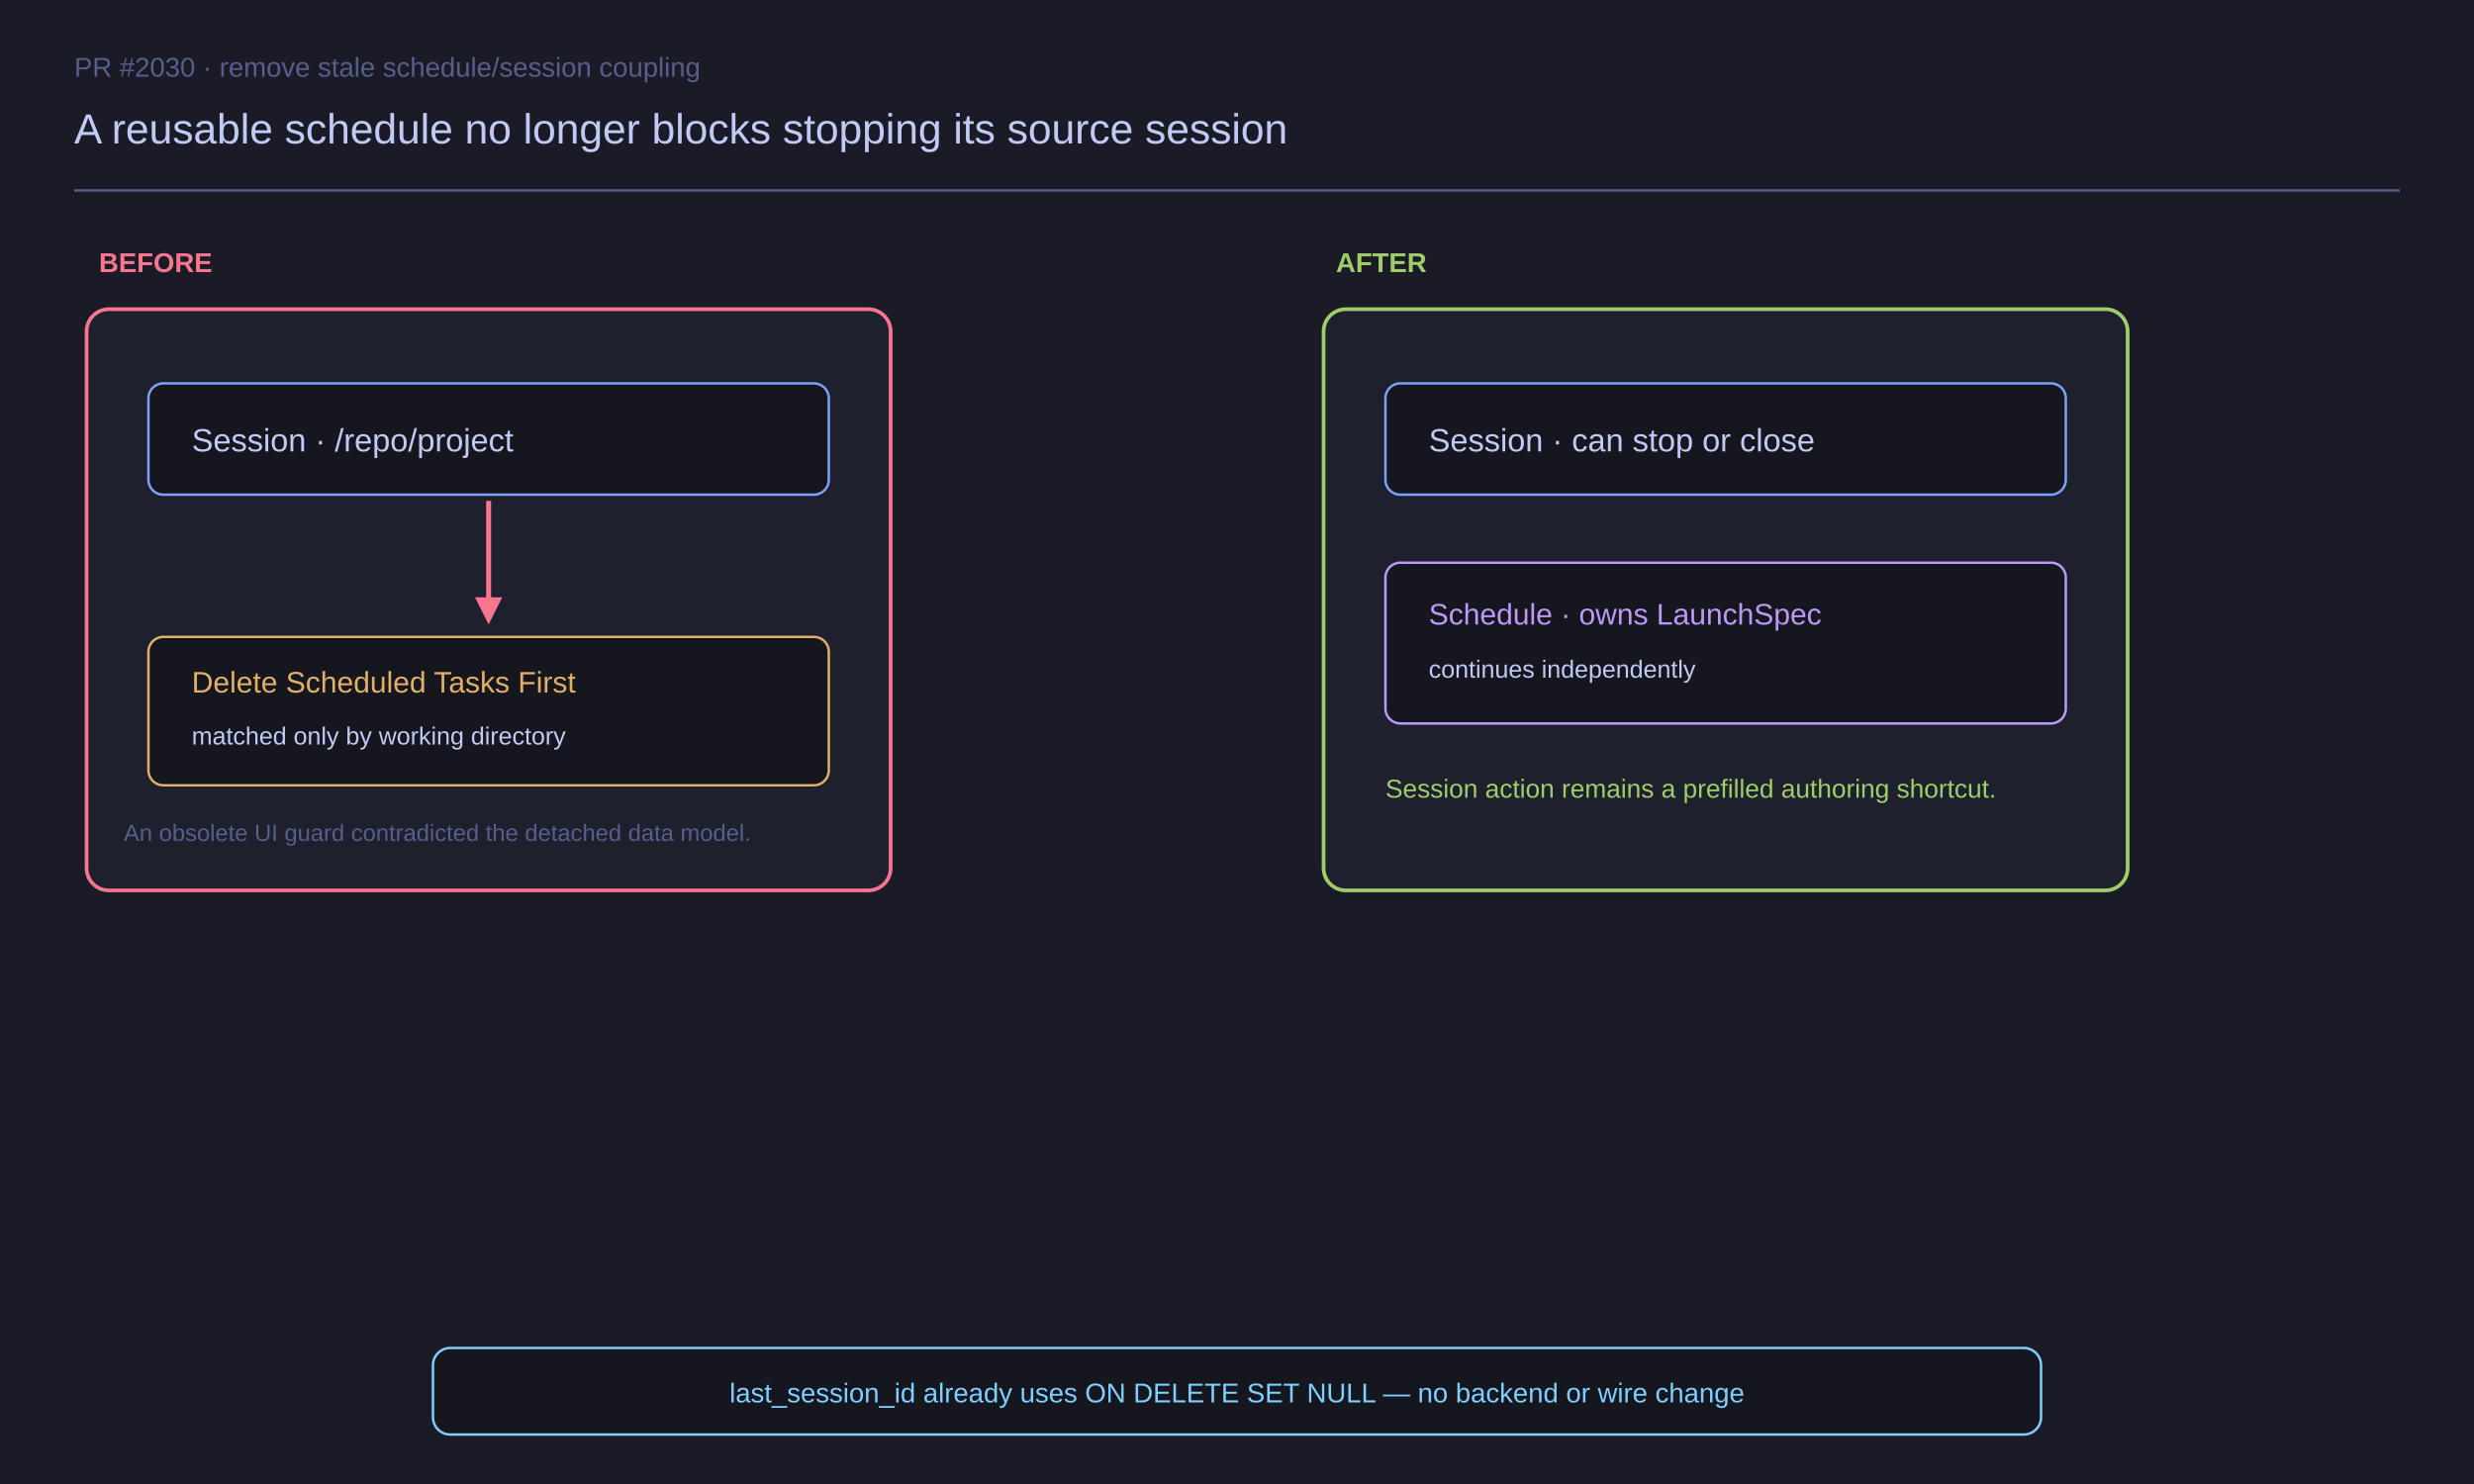
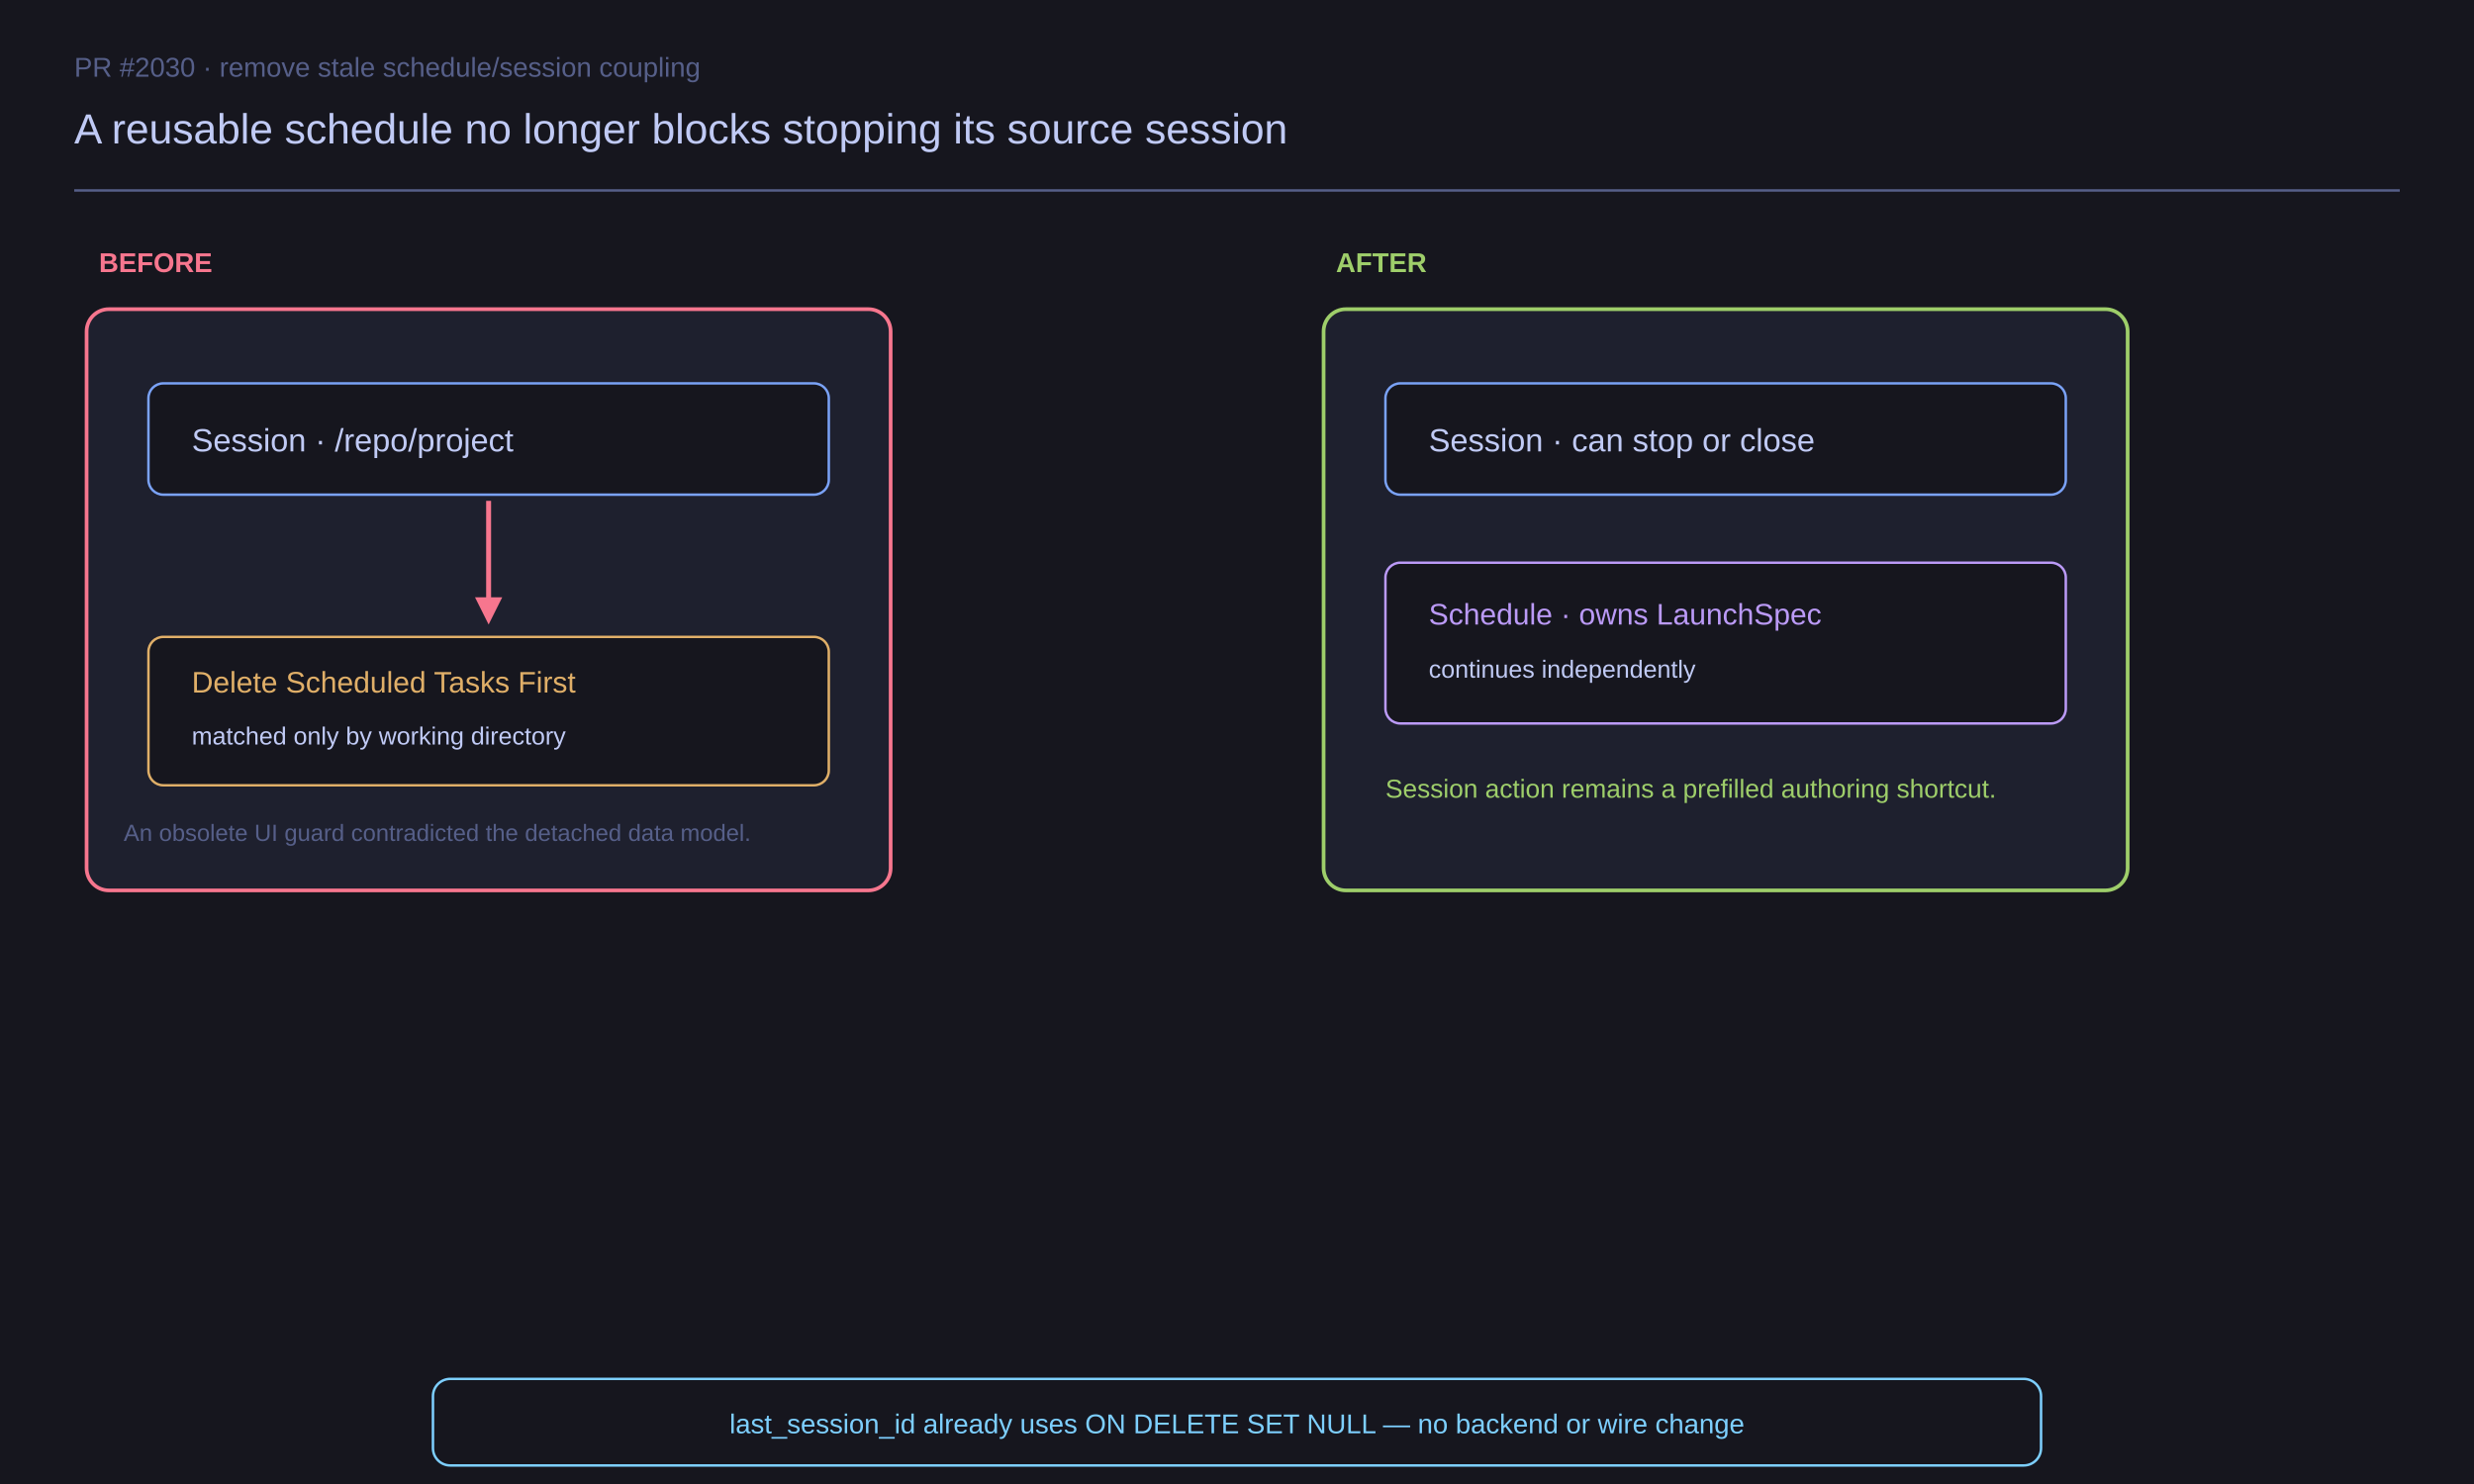
<svg xmlns="http://www.w3.org/2000/svg" width="2000" height="1200" viewBox="0 0 2000 1200">
-   <rect width="2000" height="1200" fill="#1a1b26" />
+   <rect width="2000" height="1200" fill="#16161e" />
  <text x="60" y="62" fill="#565f89" font-family="Arial, sans-serif" font-size="22">PR #2030 · remove stale schedule/session coupling</text>
  <text x="60" y="116" fill="#c0caf5" font-family="Arial, sans-serif" font-size="34">A reusable schedule no longer blocks stopping its source session</text>
  <line x1="60" y1="154" x2="1940" y2="154" stroke="#565f89" stroke-width="2" />
  <text x="80" y="220" fill="#f7768e" font-family="Arial, sans-serif" font-size="22" font-weight="bold">BEFORE</text>
  <rect x="70" y="250" width="650" height="470" rx="18" fill="#1e202e" stroke="#f7768e" stroke-width="3" />
  <rect x="120" y="310" width="550" height="90" rx="12" fill="#16161e" stroke="#7aa2f7" stroke-width="2" />
  <text x="155" y="365" fill="#c0caf5" font-family="Arial, sans-serif" font-size="26">Session · /repo/project</text>
  <path d="M395 405 L395 485" stroke="#f7768e" stroke-width="4" />
  <polygon points="395,505 384,483 406,483" fill="#f7768e" />
  <rect x="120" y="515" width="550" height="120" rx="12" fill="#16161e" stroke="#e0af68" stroke-width="2" />
  <text x="155" y="560" fill="#e0af68" font-family="Arial, sans-serif" font-size="24">Delete Scheduled Tasks First</text>
  <text x="155" y="602" fill="#c0caf5" font-family="Arial, sans-serif" font-size="20">matched only by working directory</text>
  <text x="100" y="680" fill="#565f89" font-family="Arial, sans-serif" font-size="19">An obsolete UI guard contradicted the detached data model.</text>
  <text x="1080" y="220" fill="#9ece6a" font-family="Arial, sans-serif" font-size="22" font-weight="bold">AFTER</text>
  <rect x="1070" y="250" width="650" height="470" rx="18" fill="#1e202e" stroke="#9ece6a" stroke-width="3" />
  <rect x="1120" y="310" width="550" height="90" rx="12" fill="#16161e" stroke="#7aa2f7" stroke-width="2" />
  <text x="1155" y="365" fill="#c0caf5" font-family="Arial, sans-serif" font-size="26">Session · can stop or close</text>
  <rect x="1120" y="455" width="550" height="130" rx="12" fill="#16161e" stroke="#bb9af7" stroke-width="2" />
  <text x="1155" y="505" fill="#bb9af7" font-family="Arial, sans-serif" font-size="24">Schedule · owns LaunchSpec</text>
  <text x="1155" y="548" fill="#c0caf5" font-family="Arial, sans-serif" font-size="20">continues independently</text>
  <text x="1120" y="645" fill="#9ece6a" font-family="Arial, sans-serif" font-size="21">Session action remains a prefilled authoring shortcut.</text>
-   <rect x="350" y="1090" width="1300" height="70" rx="14" fill="#16161e" stroke="#7dcfff" stroke-width="2" />
-   <text x="1000" y="1134" text-anchor="middle" fill="#7dcfff" font-family="Arial, sans-serif" font-size="22">last_session_id already uses ON DELETE SET NULL — no backend or wire change</text>
+   <rect x="350" y="1115" width="1300" height="70" rx="14" fill="#16161e" stroke="#7dcfff" stroke-width="2" />
+   <text x="1000" y="1159" text-anchor="middle" fill="#7dcfff" font-family="Arial, sans-serif" font-size="22">last_session_id already uses ON DELETE SET NULL — no backend or wire change</text>
</svg>
